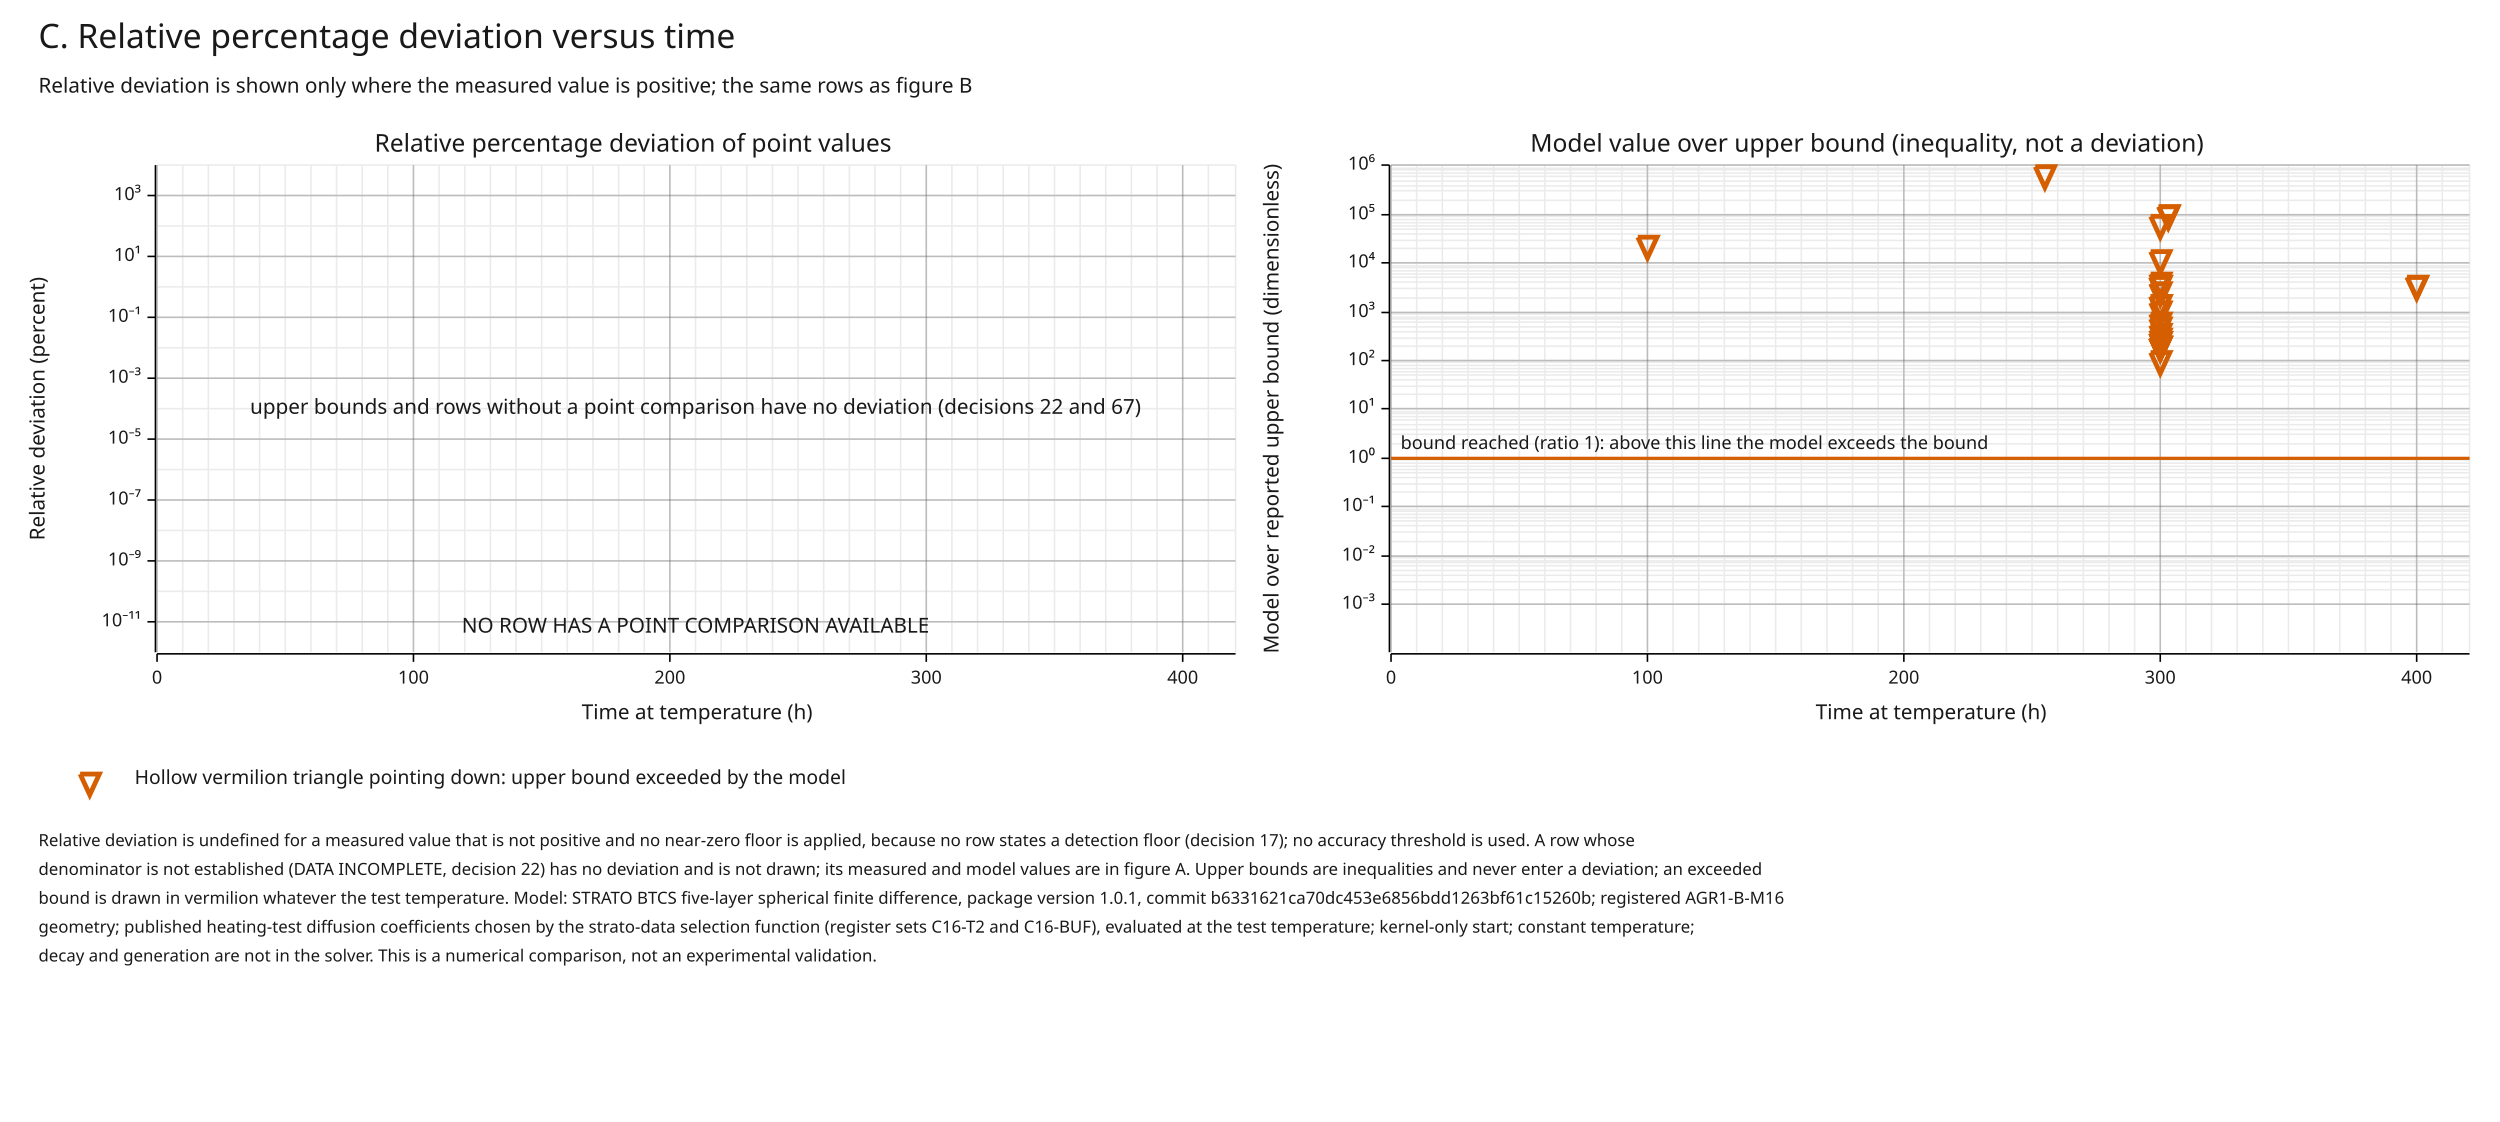
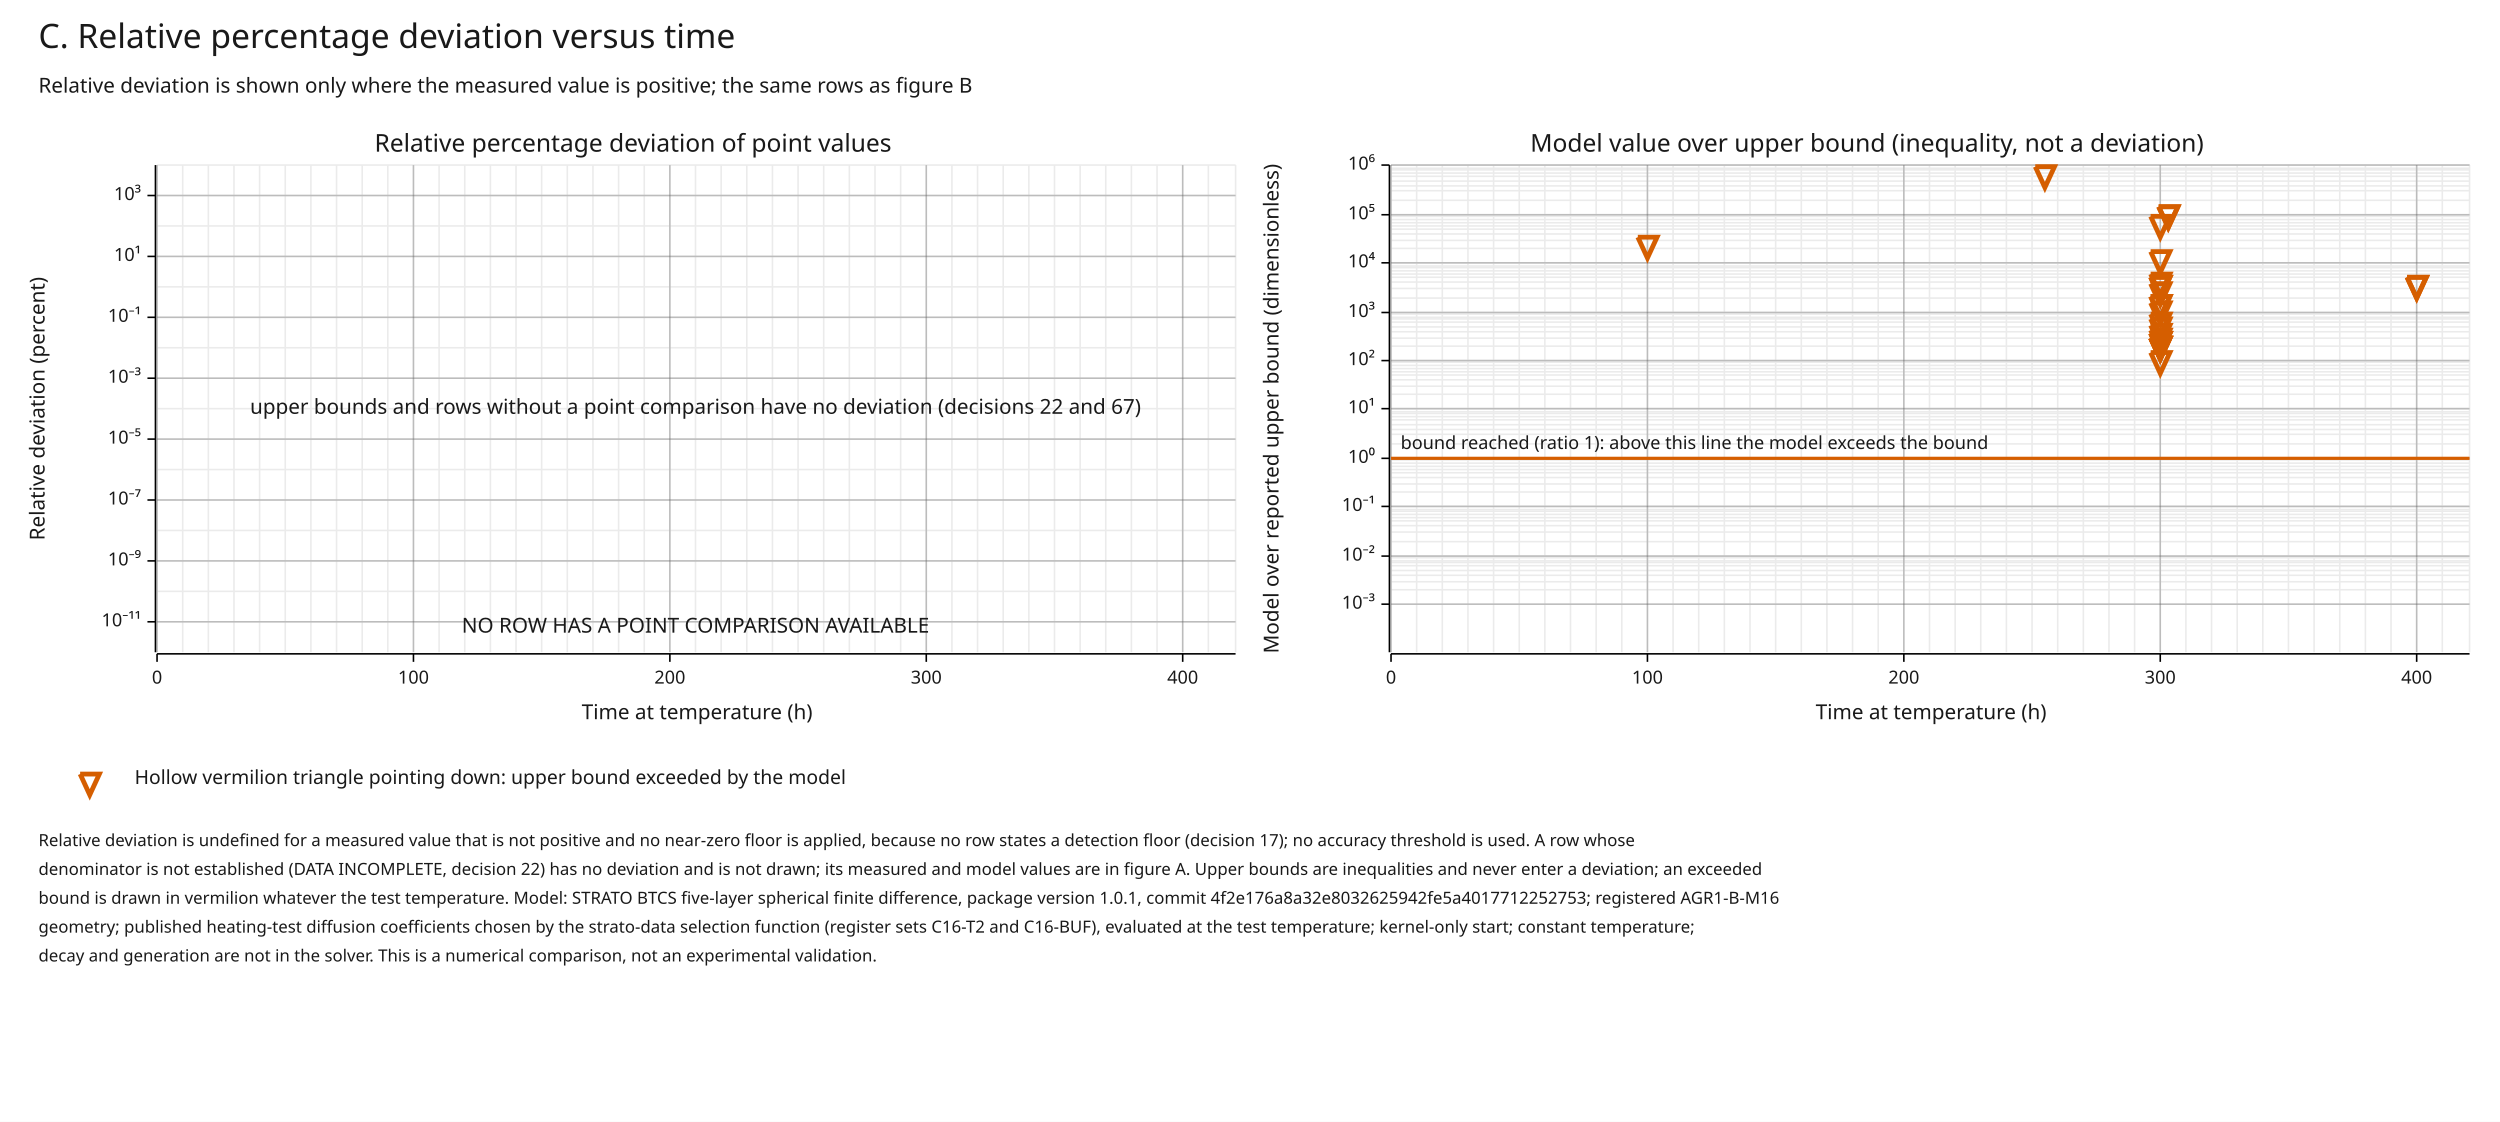
<svg xmlns="http://www.w3.org/2000/svg" width="1560" height="700" viewBox="0 0 1560 700">
  <rect x="0" y="0" width="1560" height="700" opacity="1" fill="#FFFFFF" stroke="none" />
  <text x="24" y="14" dy="0.76em" text-anchor="start" font-family="sans-serif" font-size="20.968" opacity="1" fill="#191919">
C. Relative percentage deviation versus time
</text>
  <text x="24" y="48" dy="0.76em" text-anchor="start" font-family="sans-serif" font-size="12.903" opacity="1" fill="#191919">
Relative deviation is shown only where the measured value is positive; the same rows as figure B
</text>
  <text x="395" y="83" dy="0.76em" text-anchor="middle" font-family="sans-serif" font-size="15.323" opacity="1" fill="#191919">
Relative percentage deviation of point values
</text>
  <line opacity="1" stroke="#EBEBEB" stroke-width="1" x1="98" y1="407" x2="98" y2="103" />
  <line opacity="1" stroke="#EBEBEB" stroke-width="1" x1="114" y1="407" x2="114" y2="103" />
  <line opacity="1" stroke="#EBEBEB" stroke-width="1" x1="130" y1="407" x2="130" y2="103" />
  <line opacity="1" stroke="#EBEBEB" stroke-width="1" x1="146" y1="407" x2="146" y2="103" />
  <line opacity="1" stroke="#EBEBEB" stroke-width="1" x1="162" y1="407" x2="162" y2="103" />
  <line opacity="1" stroke="#EBEBEB" stroke-width="1" x1="178" y1="407" x2="178" y2="103" />
  <line opacity="1" stroke="#EBEBEB" stroke-width="1" x1="194" y1="407" x2="194" y2="103" />
  <line opacity="1" stroke="#EBEBEB" stroke-width="1" x1="210" y1="407" x2="210" y2="103" />
  <line opacity="1" stroke="#EBEBEB" stroke-width="1" x1="226" y1="407" x2="226" y2="103" />
  <line opacity="1" stroke="#EBEBEB" stroke-width="1" x1="242" y1="407" x2="242" y2="103" />
  <line opacity="1" stroke="#EBEBEB" stroke-width="1" x1="258" y1="407" x2="258" y2="103" />
  <line opacity="1" stroke="#EBEBEB" stroke-width="1" x1="274" y1="407" x2="274" y2="103" />
  <line opacity="1" stroke="#EBEBEB" stroke-width="1" x1="290" y1="407" x2="290" y2="103" />
  <line opacity="1" stroke="#EBEBEB" stroke-width="1" x1="306" y1="407" x2="306" y2="103" />
  <line opacity="1" stroke="#EBEBEB" stroke-width="1" x1="322" y1="407" x2="322" y2="103" />
  <line opacity="1" stroke="#EBEBEB" stroke-width="1" x1="338" y1="407" x2="338" y2="103" />
  <line opacity="1" stroke="#EBEBEB" stroke-width="1" x1="354" y1="407" x2="354" y2="103" />
  <line opacity="1" stroke="#EBEBEB" stroke-width="1" x1="370" y1="407" x2="370" y2="103" />
  <line opacity="1" stroke="#EBEBEB" stroke-width="1" x1="386" y1="407" x2="386" y2="103" />
  <line opacity="1" stroke="#EBEBEB" stroke-width="1" x1="402" y1="407" x2="402" y2="103" />
  <line opacity="1" stroke="#EBEBEB" stroke-width="1" x1="418" y1="407" x2="418" y2="103" />
  <line opacity="1" stroke="#EBEBEB" stroke-width="1" x1="434" y1="407" x2="434" y2="103" />
  <line opacity="1" stroke="#EBEBEB" stroke-width="1" x1="450" y1="407" x2="450" y2="103" />
  <line opacity="1" stroke="#EBEBEB" stroke-width="1" x1="466" y1="407" x2="466" y2="103" />
  <line opacity="1" stroke="#EBEBEB" stroke-width="1" x1="482" y1="407" x2="482" y2="103" />
  <line opacity="1" stroke="#EBEBEB" stroke-width="1" x1="498" y1="407" x2="498" y2="103" />
  <line opacity="1" stroke="#EBEBEB" stroke-width="1" x1="514" y1="407" x2="514" y2="103" />
  <line opacity="1" stroke="#EBEBEB" stroke-width="1" x1="530" y1="407" x2="530" y2="103" />
  <line opacity="1" stroke="#EBEBEB" stroke-width="1" x1="546" y1="407" x2="546" y2="103" />
  <line opacity="1" stroke="#EBEBEB" stroke-width="1" x1="562" y1="407" x2="562" y2="103" />
  <line opacity="1" stroke="#EBEBEB" stroke-width="1" x1="578" y1="407" x2="578" y2="103" />
  <line opacity="1" stroke="#EBEBEB" stroke-width="1" x1="594" y1="407" x2="594" y2="103" />
  <line opacity="1" stroke="#EBEBEB" stroke-width="1" x1="610" y1="407" x2="610" y2="103" />
  <line opacity="1" stroke="#EBEBEB" stroke-width="1" x1="626" y1="407" x2="626" y2="103" />
  <line opacity="1" stroke="#EBEBEB" stroke-width="1" x1="642" y1="407" x2="642" y2="103" />
  <line opacity="1" stroke="#EBEBEB" stroke-width="1" x1="658" y1="407" x2="658" y2="103" />
  <line opacity="1" stroke="#EBEBEB" stroke-width="1" x1="674" y1="407" x2="674" y2="103" />
  <line opacity="1" stroke="#EBEBEB" stroke-width="1" x1="690" y1="407" x2="690" y2="103" />
  <line opacity="1" stroke="#EBEBEB" stroke-width="1" x1="706" y1="407" x2="706" y2="103" />
  <line opacity="1" stroke="#EBEBEB" stroke-width="1" x1="722" y1="407" x2="722" y2="103" />
  <line opacity="1" stroke="#EBEBEB" stroke-width="1" x1="738" y1="407" x2="738" y2="103" />
  <line opacity="1" stroke="#EBEBEB" stroke-width="1" x1="754" y1="407" x2="754" y2="103" />
  <line opacity="1" stroke="#EBEBEB" stroke-width="1" x1="771" y1="407" x2="771" y2="103" />
  <line opacity="1" stroke="#EBEBEB" stroke-width="1" x1="98" y1="388" x2="771" y2="388" />
  <line opacity="1" stroke="#EBEBEB" stroke-width="1" x1="98" y1="369" x2="771" y2="369" />
  <line opacity="1" stroke="#EBEBEB" stroke-width="1" x1="98" y1="350" x2="771" y2="350" />
  <line opacity="1" stroke="#EBEBEB" stroke-width="1" x1="98" y1="331" x2="771" y2="331" />
  <line opacity="1" stroke="#EBEBEB" stroke-width="1" x1="98" y1="312" x2="771" y2="312" />
  <line opacity="1" stroke="#EBEBEB" stroke-width="1" x1="98" y1="293" x2="771" y2="293" />
  <line opacity="1" stroke="#EBEBEB" stroke-width="1" x1="98" y1="274" x2="771" y2="274" />
  <line opacity="1" stroke="#EBEBEB" stroke-width="1" x1="98" y1="255" x2="771" y2="255" />
  <line opacity="1" stroke="#EBEBEB" stroke-width="1" x1="98" y1="236" x2="771" y2="236" />
  <line opacity="1" stroke="#EBEBEB" stroke-width="1" x1="98" y1="217" x2="771" y2="217" />
  <line opacity="1" stroke="#EBEBEB" stroke-width="1" x1="98" y1="198" x2="771" y2="198" />
  <line opacity="1" stroke="#EBEBEB" stroke-width="1" x1="98" y1="179" x2="771" y2="179" />
  <line opacity="1" stroke="#EBEBEB" stroke-width="1" x1="98" y1="160" x2="771" y2="160" />
  <line opacity="1" stroke="#EBEBEB" stroke-width="1" x1="98" y1="141" x2="771" y2="141" />
  <line opacity="1" stroke="#EBEBEB" stroke-width="1" x1="98" y1="122" x2="771" y2="122" />
  <line opacity="1" stroke="#EBEBEB" stroke-width="1" x1="98" y1="103" x2="771" y2="103" />
  <text x="18" y="255" dy="0.76em" text-anchor="middle" font-family="sans-serif" font-size="12.903" opacity="1" fill="#191919" transform="rotate(270, 18, 255)">
Relative deviation (percent)
</text>
  <text x="435" y="452" dy="-0.5ex" text-anchor="middle" font-family="sans-serif" font-size="12.903" opacity="1" fill="#191919">
Time at temperature (h)
</text>
  <line opacity="0.2" stroke="#000000" stroke-width="1" x1="98" y1="407" x2="98" y2="103" />
  <line opacity="0.2" stroke="#000000" stroke-width="1" x1="258" y1="407" x2="258" y2="103" />
  <line opacity="0.2" stroke="#000000" stroke-width="1" x1="418" y1="407" x2="418" y2="103" />
  <line opacity="0.2" stroke="#000000" stroke-width="1" x1="578" y1="407" x2="578" y2="103" />
  <line opacity="0.2" stroke="#000000" stroke-width="1" x1="738" y1="407" x2="738" y2="103" />
  <line opacity="0.2" stroke="#000000" stroke-width="1" x1="98" y1="388" x2="771" y2="388" />
  <line opacity="0.2" stroke="#000000" stroke-width="1" x1="98" y1="350" x2="771" y2="350" />
  <line opacity="0.2" stroke="#000000" stroke-width="1" x1="98" y1="312" x2="771" y2="312" />
  <line opacity="0.2" stroke="#000000" stroke-width="1" x1="98" y1="274" x2="771" y2="274" />
  <line opacity="0.2" stroke="#000000" stroke-width="1" x1="98" y1="236" x2="771" y2="236" />
  <line opacity="0.2" stroke="#000000" stroke-width="1" x1="98" y1="198" x2="771" y2="198" />
  <line opacity="0.2" stroke="#000000" stroke-width="1" x1="98" y1="160" x2="771" y2="160" />
  <line opacity="0.2" stroke="#000000" stroke-width="1" x1="98" y1="122" x2="771" y2="122" />
  <polyline fill="none" opacity="1" stroke="#000000" stroke-width="1" points="97,103 97,407 " />
  <text x="88" y="388" dy="0.5ex" text-anchor="end" font-family="sans-serif" font-size="11.29" opacity="1" fill="#191919">
10⁻¹¹
</text>
  <polyline fill="none" opacity="1" stroke="#000000" stroke-width="1" points="92,388 97,388 " />
  <text x="88" y="350" dy="0.5ex" text-anchor="end" font-family="sans-serif" font-size="11.29" opacity="1" fill="#191919">
10⁻⁹
</text>
  <polyline fill="none" opacity="1" stroke="#000000" stroke-width="1" points="92,350 97,350 " />
  <text x="88" y="312" dy="0.5ex" text-anchor="end" font-family="sans-serif" font-size="11.29" opacity="1" fill="#191919">
10⁻⁷
</text>
  <polyline fill="none" opacity="1" stroke="#000000" stroke-width="1" points="92,312 97,312 " />
  <text x="88" y="274" dy="0.5ex" text-anchor="end" font-family="sans-serif" font-size="11.29" opacity="1" fill="#191919">
10⁻⁵
</text>
  <polyline fill="none" opacity="1" stroke="#000000" stroke-width="1" points="92,274 97,274 " />
  <text x="88" y="236" dy="0.5ex" text-anchor="end" font-family="sans-serif" font-size="11.29" opacity="1" fill="#191919">
10⁻³
</text>
  <polyline fill="none" opacity="1" stroke="#000000" stroke-width="1" points="92,236 97,236 " />
  <text x="88" y="198" dy="0.5ex" text-anchor="end" font-family="sans-serif" font-size="11.29" opacity="1" fill="#191919">
10⁻¹
</text>
  <polyline fill="none" opacity="1" stroke="#000000" stroke-width="1" points="92,198 97,198 " />
  <text x="88" y="160" dy="0.5ex" text-anchor="end" font-family="sans-serif" font-size="11.29" opacity="1" fill="#191919">
10¹
</text>
  <polyline fill="none" opacity="1" stroke="#000000" stroke-width="1" points="92,160 97,160 " />
  <text x="88" y="122" dy="0.5ex" text-anchor="end" font-family="sans-serif" font-size="11.29" opacity="1" fill="#191919">
10³
</text>
  <polyline fill="none" opacity="1" stroke="#000000" stroke-width="1" points="92,122 97,122 " />
  <polyline fill="none" opacity="1" stroke="#000000" stroke-width="1" points="98,408 771,408 " />
  <text x="98" y="418" dy="0.76em" text-anchor="middle" font-family="sans-serif" font-size="11.29" opacity="1" fill="#191919">
0
</text>
  <polyline fill="none" opacity="1" stroke="#000000" stroke-width="1" points="98,408 98,413 " />
  <text x="258" y="418" dy="0.76em" text-anchor="middle" font-family="sans-serif" font-size="11.29" opacity="1" fill="#191919">
100
</text>
  <polyline fill="none" opacity="1" stroke="#000000" stroke-width="1" points="258,408 258,413 " />
  <text x="418" y="418" dy="0.76em" text-anchor="middle" font-family="sans-serif" font-size="11.29" opacity="1" fill="#191919">
200
</text>
  <polyline fill="none" opacity="1" stroke="#000000" stroke-width="1" points="418,408 418,413 " />
  <text x="578" y="418" dy="0.76em" text-anchor="middle" font-family="sans-serif" font-size="11.29" opacity="1" fill="#191919">
300
</text>
  <polyline fill="none" opacity="1" stroke="#000000" stroke-width="1" points="578,408 578,413 " />
  <text x="738" y="418" dy="0.76em" text-anchor="middle" font-family="sans-serif" font-size="11.29" opacity="1" fill="#191919">
400
</text>
  <polyline fill="none" opacity="1" stroke="#000000" stroke-width="1" points="738,408 738,413 " />
  <text x="434" y="398" dy="-0.5ex" text-anchor="middle" font-family="sans-serif" font-size="12.903" opacity="1" fill="#191919">
NO ROW HAS A POINT COMPARISON AVAILABLE
</text>
  <text x="434" y="255" dy="0.5ex" text-anchor="middle" font-family="sans-serif" font-size="12.903" opacity="1" fill="#191919">
upper bounds and rows without a point comparison have no deviation (decisions 22 and 67)
</text>
  <text x="1165" y="83" dy="0.76em" text-anchor="middle" font-family="sans-serif" font-size="15.323" opacity="1" fill="#191919">
Model value over upper bound (inequality, not a deviation)
</text>
  <line opacity="1" stroke="#EBEBEB" stroke-width="1" x1="868" y1="407" x2="868" y2="103" />
  <line opacity="1" stroke="#EBEBEB" stroke-width="1" x1="884" y1="407" x2="884" y2="103" />
  <line opacity="1" stroke="#EBEBEB" stroke-width="1" x1="900" y1="407" x2="900" y2="103" />
  <line opacity="1" stroke="#EBEBEB" stroke-width="1" x1="916" y1="407" x2="916" y2="103" />
  <line opacity="1" stroke="#EBEBEB" stroke-width="1" x1="932" y1="407" x2="932" y2="103" />
  <line opacity="1" stroke="#EBEBEB" stroke-width="1" x1="948" y1="407" x2="948" y2="103" />
  <line opacity="1" stroke="#EBEBEB" stroke-width="1" x1="964" y1="407" x2="964" y2="103" />
  <line opacity="1" stroke="#EBEBEB" stroke-width="1" x1="980" y1="407" x2="980" y2="103" />
  <line opacity="1" stroke="#EBEBEB" stroke-width="1" x1="996" y1="407" x2="996" y2="103" />
  <line opacity="1" stroke="#EBEBEB" stroke-width="1" x1="1012" y1="407" x2="1012" y2="103" />
  <line opacity="1" stroke="#EBEBEB" stroke-width="1" x1="1028" y1="407" x2="1028" y2="103" />
  <line opacity="1" stroke="#EBEBEB" stroke-width="1" x1="1044" y1="407" x2="1044" y2="103" />
  <line opacity="1" stroke="#EBEBEB" stroke-width="1" x1="1060" y1="407" x2="1060" y2="103" />
  <line opacity="1" stroke="#EBEBEB" stroke-width="1" x1="1076" y1="407" x2="1076" y2="103" />
  <line opacity="1" stroke="#EBEBEB" stroke-width="1" x1="1092" y1="407" x2="1092" y2="103" />
  <line opacity="1" stroke="#EBEBEB" stroke-width="1" x1="1108" y1="407" x2="1108" y2="103" />
  <line opacity="1" stroke="#EBEBEB" stroke-width="1" x1="1124" y1="407" x2="1124" y2="103" />
  <line opacity="1" stroke="#EBEBEB" stroke-width="1" x1="1140" y1="407" x2="1140" y2="103" />
  <line opacity="1" stroke="#EBEBEB" stroke-width="1" x1="1156" y1="407" x2="1156" y2="103" />
  <line opacity="1" stroke="#EBEBEB" stroke-width="1" x1="1172" y1="407" x2="1172" y2="103" />
  <line opacity="1" stroke="#EBEBEB" stroke-width="1" x1="1188" y1="407" x2="1188" y2="103" />
  <line opacity="1" stroke="#EBEBEB" stroke-width="1" x1="1204" y1="407" x2="1204" y2="103" />
  <line opacity="1" stroke="#EBEBEB" stroke-width="1" x1="1220" y1="407" x2="1220" y2="103" />
  <line opacity="1" stroke="#EBEBEB" stroke-width="1" x1="1236" y1="407" x2="1236" y2="103" />
  <line opacity="1" stroke="#EBEBEB" stroke-width="1" x1="1252" y1="407" x2="1252" y2="103" />
  <line opacity="1" stroke="#EBEBEB" stroke-width="1" x1="1268" y1="407" x2="1268" y2="103" />
  <line opacity="1" stroke="#EBEBEB" stroke-width="1" x1="1284" y1="407" x2="1284" y2="103" />
  <line opacity="1" stroke="#EBEBEB" stroke-width="1" x1="1300" y1="407" x2="1300" y2="103" />
  <line opacity="1" stroke="#EBEBEB" stroke-width="1" x1="1316" y1="407" x2="1316" y2="103" />
  <line opacity="1" stroke="#EBEBEB" stroke-width="1" x1="1332" y1="407" x2="1332" y2="103" />
  <line opacity="1" stroke="#EBEBEB" stroke-width="1" x1="1348" y1="407" x2="1348" y2="103" />
  <line opacity="1" stroke="#EBEBEB" stroke-width="1" x1="1364" y1="407" x2="1364" y2="103" />
  <line opacity="1" stroke="#EBEBEB" stroke-width="1" x1="1380" y1="407" x2="1380" y2="103" />
  <line opacity="1" stroke="#EBEBEB" stroke-width="1" x1="1396" y1="407" x2="1396" y2="103" />
  <line opacity="1" stroke="#EBEBEB" stroke-width="1" x1="1412" y1="407" x2="1412" y2="103" />
  <line opacity="1" stroke="#EBEBEB" stroke-width="1" x1="1428" y1="407" x2="1428" y2="103" />
  <line opacity="1" stroke="#EBEBEB" stroke-width="1" x1="1444" y1="407" x2="1444" y2="103" />
  <line opacity="1" stroke="#EBEBEB" stroke-width="1" x1="1460" y1="407" x2="1460" y2="103" />
  <line opacity="1" stroke="#EBEBEB" stroke-width="1" x1="1476" y1="407" x2="1476" y2="103" />
  <line opacity="1" stroke="#EBEBEB" stroke-width="1" x1="1492" y1="407" x2="1492" y2="103" />
  <line opacity="1" stroke="#EBEBEB" stroke-width="1" x1="1508" y1="407" x2="1508" y2="103" />
  <line opacity="1" stroke="#EBEBEB" stroke-width="1" x1="1524" y1="407" x2="1524" y2="103" />
  <line opacity="1" stroke="#EBEBEB" stroke-width="1" x1="1541" y1="407" x2="1541" y2="103" />
  <line opacity="1" stroke="#EBEBEB" stroke-width="1" x1="868" y1="377" x2="1541" y2="377" />
  <line opacity="1" stroke="#EBEBEB" stroke-width="1" x1="868" y1="368" x2="1541" y2="368" />
  <line opacity="1" stroke="#EBEBEB" stroke-width="1" x1="868" y1="363" x2="1541" y2="363" />
  <line opacity="1" stroke="#EBEBEB" stroke-width="1" x1="868" y1="359" x2="1541" y2="359" />
  <line opacity="1" stroke="#EBEBEB" stroke-width="1" x1="868" y1="356" x2="1541" y2="356" />
  <line opacity="1" stroke="#EBEBEB" stroke-width="1" x1="868" y1="353" x2="1541" y2="353" />
  <line opacity="1" stroke="#EBEBEB" stroke-width="1" x1="868" y1="351" x2="1541" y2="351" />
  <line opacity="1" stroke="#EBEBEB" stroke-width="1" x1="868" y1="350" x2="1541" y2="350" />
  <line opacity="1" stroke="#EBEBEB" stroke-width="1" x1="868" y1="348" x2="1541" y2="348" />
  <line opacity="1" stroke="#EBEBEB" stroke-width="1" x1="868" y1="347" x2="1541" y2="347" />
  <line opacity="1" stroke="#EBEBEB" stroke-width="1" x1="868" y1="347" x2="1541" y2="347" />
  <line opacity="1" stroke="#EBEBEB" stroke-width="1" x1="868" y1="338" x2="1541" y2="338" />
  <line opacity="1" stroke="#EBEBEB" stroke-width="1" x1="868" y1="332" x2="1541" y2="332" />
  <line opacity="1" stroke="#EBEBEB" stroke-width="1" x1="868" y1="328" x2="1541" y2="328" />
  <line opacity="1" stroke="#EBEBEB" stroke-width="1" x1="868" y1="325" x2="1541" y2="325" />
  <line opacity="1" stroke="#EBEBEB" stroke-width="1" x1="868" y1="323" x2="1541" y2="323" />
  <line opacity="1" stroke="#EBEBEB" stroke-width="1" x1="868" y1="321" x2="1541" y2="321" />
  <line opacity="1" stroke="#EBEBEB" stroke-width="1" x1="868" y1="319" x2="1541" y2="319" />
  <line opacity="1" stroke="#EBEBEB" stroke-width="1" x1="868" y1="318" x2="1541" y2="318" />
  <line opacity="1" stroke="#EBEBEB" stroke-width="1" x1="868" y1="316" x2="1541" y2="316" />
  <line opacity="1" stroke="#EBEBEB" stroke-width="1" x1="868" y1="316" x2="1541" y2="316" />
  <line opacity="1" stroke="#EBEBEB" stroke-width="1" x1="868" y1="307" x2="1541" y2="307" />
  <line opacity="1" stroke="#EBEBEB" stroke-width="1" x1="868" y1="302" x2="1541" y2="302" />
  <line opacity="1" stroke="#EBEBEB" stroke-width="1" x1="868" y1="298" x2="1541" y2="298" />
  <line opacity="1" stroke="#EBEBEB" stroke-width="1" x1="868" y1="295" x2="1541" y2="295" />
  <line opacity="1" stroke="#EBEBEB" stroke-width="1" x1="868" y1="293" x2="1541" y2="293" />
  <line opacity="1" stroke="#EBEBEB" stroke-width="1" x1="868" y1="291" x2="1541" y2="291" />
  <line opacity="1" stroke="#EBEBEB" stroke-width="1" x1="868" y1="289" x2="1541" y2="289" />
  <line opacity="1" stroke="#EBEBEB" stroke-width="1" x1="868" y1="287" x2="1541" y2="287" />
  <line opacity="1" stroke="#EBEBEB" stroke-width="1" x1="868" y1="286" x2="1541" y2="286" />
  <line opacity="1" stroke="#EBEBEB" stroke-width="1" x1="868" y1="286" x2="1541" y2="286" />
  <line opacity="1" stroke="#EBEBEB" stroke-width="1" x1="868" y1="277" x2="1541" y2="277" />
  <line opacity="1" stroke="#EBEBEB" stroke-width="1" x1="868" y1="271" x2="1541" y2="271" />
  <line opacity="1" stroke="#EBEBEB" stroke-width="1" x1="868" y1="268" x2="1541" y2="268" />
  <line opacity="1" stroke="#EBEBEB" stroke-width="1" x1="868" y1="265" x2="1541" y2="265" />
  <line opacity="1" stroke="#EBEBEB" stroke-width="1" x1="868" y1="262" x2="1541" y2="262" />
  <line opacity="1" stroke="#EBEBEB" stroke-width="1" x1="868" y1="260" x2="1541" y2="260" />
  <line opacity="1" stroke="#EBEBEB" stroke-width="1" x1="868" y1="258" x2="1541" y2="258" />
  <line opacity="1" stroke="#EBEBEB" stroke-width="1" x1="868" y1="257" x2="1541" y2="257" />
  <line opacity="1" stroke="#EBEBEB" stroke-width="1" x1="868" y1="255" x2="1541" y2="255" />
  <line opacity="1" stroke="#EBEBEB" stroke-width="1" x1="868" y1="255" x2="1541" y2="255" />
  <line opacity="1" stroke="#EBEBEB" stroke-width="1" x1="868" y1="246" x2="1541" y2="246" />
  <line opacity="1" stroke="#EBEBEB" stroke-width="1" x1="868" y1="241" x2="1541" y2="241" />
  <line opacity="1" stroke="#EBEBEB" stroke-width="1" x1="868" y1="237" x2="1541" y2="237" />
  <line opacity="1" stroke="#EBEBEB" stroke-width="1" x1="868" y1="234" x2="1541" y2="234" />
  <line opacity="1" stroke="#EBEBEB" stroke-width="1" x1="868" y1="232" x2="1541" y2="232" />
  <line opacity="1" stroke="#EBEBEB" stroke-width="1" x1="868" y1="230" x2="1541" y2="230" />
  <line opacity="1" stroke="#EBEBEB" stroke-width="1" x1="868" y1="228" x2="1541" y2="228" />
  <line opacity="1" stroke="#EBEBEB" stroke-width="1" x1="868" y1="226" x2="1541" y2="226" />
  <line opacity="1" stroke="#EBEBEB" stroke-width="1" x1="868" y1="225" x2="1541" y2="225" />
  <line opacity="1" stroke="#EBEBEB" stroke-width="1" x1="868" y1="225" x2="1541" y2="225" />
  <line opacity="1" stroke="#EBEBEB" stroke-width="1" x1="868" y1="216" x2="1541" y2="216" />
  <line opacity="1" stroke="#EBEBEB" stroke-width="1" x1="868" y1="211" x2="1541" y2="211" />
  <line opacity="1" stroke="#EBEBEB" stroke-width="1" x1="868" y1="207" x2="1541" y2="207" />
  <line opacity="1" stroke="#EBEBEB" stroke-width="1" x1="868" y1="204" x2="1541" y2="204" />
  <line opacity="1" stroke="#EBEBEB" stroke-width="1" x1="868" y1="201" x2="1541" y2="201" />
  <line opacity="1" stroke="#EBEBEB" stroke-width="1" x1="868" y1="199" x2="1541" y2="199" />
  <line opacity="1" stroke="#EBEBEB" stroke-width="1" x1="868" y1="198" x2="1541" y2="198" />
  <line opacity="1" stroke="#EBEBEB" stroke-width="1" x1="868" y1="196" x2="1541" y2="196" />
  <line opacity="1" stroke="#EBEBEB" stroke-width="1" x1="868" y1="195" x2="1541" y2="195" />
  <line opacity="1" stroke="#EBEBEB" stroke-width="1" x1="868" y1="195" x2="1541" y2="195" />
  <line opacity="1" stroke="#EBEBEB" stroke-width="1" x1="868" y1="186" x2="1541" y2="186" />
  <line opacity="1" stroke="#EBEBEB" stroke-width="1" x1="868" y1="180" x2="1541" y2="180" />
  <line opacity="1" stroke="#EBEBEB" stroke-width="1" x1="868" y1="176" x2="1541" y2="176" />
  <line opacity="1" stroke="#EBEBEB" stroke-width="1" x1="868" y1="173" x2="1541" y2="173" />
  <line opacity="1" stroke="#EBEBEB" stroke-width="1" x1="868" y1="171" x2="1541" y2="171" />
  <line opacity="1" stroke="#EBEBEB" stroke-width="1" x1="868" y1="169" x2="1541" y2="169" />
  <line opacity="1" stroke="#EBEBEB" stroke-width="1" x1="868" y1="167" x2="1541" y2="167" />
  <line opacity="1" stroke="#EBEBEB" stroke-width="1" x1="868" y1="166" x2="1541" y2="166" />
  <line opacity="1" stroke="#EBEBEB" stroke-width="1" x1="868" y1="164" x2="1541" y2="164" />
  <line opacity="1" stroke="#EBEBEB" stroke-width="1" x1="868" y1="164" x2="1541" y2="164" />
  <line opacity="1" stroke="#EBEBEB" stroke-width="1" x1="868" y1="155" x2="1541" y2="155" />
  <line opacity="1" stroke="#EBEBEB" stroke-width="1" x1="868" y1="150" x2="1541" y2="150" />
  <line opacity="1" stroke="#EBEBEB" stroke-width="1" x1="868" y1="146" x2="1541" y2="146" />
  <line opacity="1" stroke="#EBEBEB" stroke-width="1" x1="868" y1="143" x2="1541" y2="143" />
  <line opacity="1" stroke="#EBEBEB" stroke-width="1" x1="868" y1="141" x2="1541" y2="141" />
  <line opacity="1" stroke="#EBEBEB" stroke-width="1" x1="868" y1="139" x2="1541" y2="139" />
  <line opacity="1" stroke="#EBEBEB" stroke-width="1" x1="868" y1="137" x2="1541" y2="137" />
  <line opacity="1" stroke="#EBEBEB" stroke-width="1" x1="868" y1="135" x2="1541" y2="135" />
  <line opacity="1" stroke="#EBEBEB" stroke-width="1" x1="868" y1="134" x2="1541" y2="134" />
  <line opacity="1" stroke="#EBEBEB" stroke-width="1" x1="868" y1="134" x2="1541" y2="134" />
  <line opacity="1" stroke="#EBEBEB" stroke-width="1" x1="868" y1="125" x2="1541" y2="125" />
  <line opacity="1" stroke="#EBEBEB" stroke-width="1" x1="868" y1="119" x2="1541" y2="119" />
  <line opacity="1" stroke="#EBEBEB" stroke-width="1" x1="868" y1="116" x2="1541" y2="116" />
  <line opacity="1" stroke="#EBEBEB" stroke-width="1" x1="868" y1="113" x2="1541" y2="113" />
  <line opacity="1" stroke="#EBEBEB" stroke-width="1" x1="868" y1="110" x2="1541" y2="110" />
  <line opacity="1" stroke="#EBEBEB" stroke-width="1" x1="868" y1="108" x2="1541" y2="108" />
  <line opacity="1" stroke="#EBEBEB" stroke-width="1" x1="868" y1="106" x2="1541" y2="106" />
  <line opacity="1" stroke="#EBEBEB" stroke-width="1" x1="868" y1="105" x2="1541" y2="105" />
  <line opacity="1" stroke="#EBEBEB" stroke-width="1" x1="868" y1="103" x2="1541" y2="103" />
  <line opacity="1" stroke="#EBEBEB" stroke-width="1" x1="868" y1="103" x2="1541" y2="103" />
  <text x="788" y="255" dy="0.76em" text-anchor="middle" font-family="sans-serif" font-size="12.903" opacity="1" fill="#191919" transform="rotate(270, 788, 255)">
Model over reported upper bound (dimensionless)
</text>
  <text x="1205" y="452" dy="-0.5ex" text-anchor="middle" font-family="sans-serif" font-size="12.903" opacity="1" fill="#191919">
Time at temperature (h)
</text>
  <line opacity="0.2" stroke="#000000" stroke-width="1" x1="868" y1="407" x2="868" y2="103" />
  <line opacity="0.2" stroke="#000000" stroke-width="1" x1="1028" y1="407" x2="1028" y2="103" />
  <line opacity="0.2" stroke="#000000" stroke-width="1" x1="1188" y1="407" x2="1188" y2="103" />
  <line opacity="0.2" stroke="#000000" stroke-width="1" x1="1348" y1="407" x2="1348" y2="103" />
  <line opacity="0.2" stroke="#000000" stroke-width="1" x1="1508" y1="407" x2="1508" y2="103" />
  <line opacity="0.2" stroke="#000000" stroke-width="1" x1="868" y1="377" x2="1541" y2="377" />
  <line opacity="0.2" stroke="#000000" stroke-width="1" x1="868" y1="347" x2="1541" y2="347" />
  <line opacity="0.2" stroke="#000000" stroke-width="1" x1="868" y1="316" x2="1541" y2="316" />
  <line opacity="0.2" stroke="#000000" stroke-width="1" x1="868" y1="286" x2="1541" y2="286" />
  <line opacity="0.2" stroke="#000000" stroke-width="1" x1="868" y1="255" x2="1541" y2="255" />
  <line opacity="0.2" stroke="#000000" stroke-width="1" x1="868" y1="225" x2="1541" y2="225" />
  <line opacity="0.2" stroke="#000000" stroke-width="1" x1="868" y1="195" x2="1541" y2="195" />
  <line opacity="0.2" stroke="#000000" stroke-width="1" x1="868" y1="164" x2="1541" y2="164" />
  <line opacity="0.2" stroke="#000000" stroke-width="1" x1="868" y1="134" x2="1541" y2="134" />
  <line opacity="0.2" stroke="#000000" stroke-width="1" x1="868" y1="103" x2="1541" y2="103" />
  <polyline fill="none" opacity="1" stroke="#000000" stroke-width="1" points="867,103 867,407 " />
  <text x="858" y="377" dy="0.5ex" text-anchor="end" font-family="sans-serif" font-size="11.29" opacity="1" fill="#191919">
10⁻³
</text>
  <polyline fill="none" opacity="1" stroke="#000000" stroke-width="1" points="862,377 867,377 " />
  <text x="858" y="347" dy="0.5ex" text-anchor="end" font-family="sans-serif" font-size="11.29" opacity="1" fill="#191919">
10⁻²
</text>
  <polyline fill="none" opacity="1" stroke="#000000" stroke-width="1" points="862,347 867,347 " />
  <text x="858" y="316" dy="0.5ex" text-anchor="end" font-family="sans-serif" font-size="11.29" opacity="1" fill="#191919">
10⁻¹
</text>
  <polyline fill="none" opacity="1" stroke="#000000" stroke-width="1" points="862,316 867,316 " />
  <text x="858" y="286" dy="0.5ex" text-anchor="end" font-family="sans-serif" font-size="11.29" opacity="1" fill="#191919">
10⁰
</text>
  <polyline fill="none" opacity="1" stroke="#000000" stroke-width="1" points="862,286 867,286 " />
  <text x="858" y="255" dy="0.5ex" text-anchor="end" font-family="sans-serif" font-size="11.29" opacity="1" fill="#191919">
10¹
</text>
  <polyline fill="none" opacity="1" stroke="#000000" stroke-width="1" points="862,255 867,255 " />
  <text x="858" y="225" dy="0.5ex" text-anchor="end" font-family="sans-serif" font-size="11.29" opacity="1" fill="#191919">
10²
</text>
  <polyline fill="none" opacity="1" stroke="#000000" stroke-width="1" points="862,225 867,225 " />
  <text x="858" y="195" dy="0.5ex" text-anchor="end" font-family="sans-serif" font-size="11.29" opacity="1" fill="#191919">
10³
</text>
  <polyline fill="none" opacity="1" stroke="#000000" stroke-width="1" points="862,195 867,195 " />
  <text x="858" y="164" dy="0.5ex" text-anchor="end" font-family="sans-serif" font-size="11.29" opacity="1" fill="#191919">
10⁴
</text>
  <polyline fill="none" opacity="1" stroke="#000000" stroke-width="1" points="862,164 867,164 " />
  <text x="858" y="134" dy="0.5ex" text-anchor="end" font-family="sans-serif" font-size="11.29" opacity="1" fill="#191919">
10⁵
</text>
  <polyline fill="none" opacity="1" stroke="#000000" stroke-width="1" points="862,134 867,134 " />
  <text x="858" y="103" dy="0.5ex" text-anchor="end" font-family="sans-serif" font-size="11.29" opacity="1" fill="#191919">
10⁶
</text>
  <polyline fill="none" opacity="1" stroke="#000000" stroke-width="1" points="862,103 867,103 " />
  <polyline fill="none" opacity="1" stroke="#000000" stroke-width="1" points="868,408 1541,408 " />
  <text x="868" y="418" dy="0.76em" text-anchor="middle" font-family="sans-serif" font-size="11.29" opacity="1" fill="#191919">
0
</text>
  <polyline fill="none" opacity="1" stroke="#000000" stroke-width="1" points="868,408 868,413 " />
  <text x="1028" y="418" dy="0.76em" text-anchor="middle" font-family="sans-serif" font-size="11.29" opacity="1" fill="#191919">
100
</text>
  <polyline fill="none" opacity="1" stroke="#000000" stroke-width="1" points="1028,408 1028,413 " />
  <text x="1188" y="418" dy="0.76em" text-anchor="middle" font-family="sans-serif" font-size="11.29" opacity="1" fill="#191919">
200
</text>
  <polyline fill="none" opacity="1" stroke="#000000" stroke-width="1" points="1188,408 1188,413 " />
  <text x="1348" y="418" dy="0.76em" text-anchor="middle" font-family="sans-serif" font-size="11.29" opacity="1" fill="#191919">
300
</text>
  <polyline fill="none" opacity="1" stroke="#000000" stroke-width="1" points="1348,408 1348,413 " />
  <text x="1508" y="418" dy="0.76em" text-anchor="middle" font-family="sans-serif" font-size="11.29" opacity="1" fill="#191919">
400
</text>
  <polyline fill="none" opacity="1" stroke="#000000" stroke-width="1" points="1508,408 1508,413 " />
  <polyline fill="none" opacity="1" stroke="#D55E00" stroke-width="2" points="868,286 1541,286 " />
  <text x="874" y="283" dy="-0.5ex" text-anchor="start" font-family="sans-serif" font-size="11.29" opacity="1" fill="#191919">
bound reached (ratio 1): above this line the model exceeds the bound
</text>
  <polyline fill="none" opacity="1" stroke="#D55E00" stroke-width="3" points="1342,157 1354,157 1348,170 1342,157 " />
  <polyline fill="none" opacity="1" stroke="#D55E00" stroke-width="3" points="1342,177 1354,177 1348,190 1342,177 " />
  <polyline fill="none" opacity="1" stroke="#D55E00" stroke-width="3" points="1342,199 1354,199 1348,212 1342,199 " />
  <polyline fill="none" opacity="1" stroke="#D55E00" stroke-width="3" points="1342,196 1354,196 1348,209 1342,196 " />
  <polyline fill="none" opacity="1" stroke="#D55E00" stroke-width="3" points="1342,135 1354,135 1348,148 1342,135 " />
  <polyline fill="none" opacity="1" stroke="#D55E00" stroke-width="3" points="1342,173 1354,173 1348,186 1342,173 " />
  <polyline fill="none" opacity="1" stroke="#D55E00" stroke-width="3" points="1342,185 1354,185 1348,198 1342,185 " />
  <polyline fill="none" opacity="1" stroke="#D55E00" stroke-width="3" points="1342,208 1354,208 1348,221 1342,208 " />
  <polyline fill="none" opacity="1" stroke="#D55E00" stroke-width="3" points="1342,211 1354,211 1348,224 1342,211 " />
  <polyline fill="none" opacity="1" stroke="#D55E00" stroke-width="3" points="1502,173 1514,173 1508,186 1502,173 " />
  <polyline fill="none" opacity="1" stroke="#D55E00" stroke-width="3" points="1270,104 1282,104 1276,117 1270,104 " />
  <polyline fill="none" opacity="1" stroke="#D55E00" stroke-width="3" points="1347,129 1359,129 1353,142 1347,129 " />
  <polyline fill="none" opacity="1" stroke="#D55E00" stroke-width="3" points="1342,220 1354,220 1348,233 1342,220 " />
  <polyline fill="none" opacity="1" stroke="#D55E00" stroke-width="3" points="1342,211 1354,211 1348,224 1342,211 " />
  <polyline fill="none" opacity="1" stroke="#D55E00" stroke-width="3" points="1022,148 1034,148 1028,161 1022,148 " />
  <polyline fill="none" opacity="1" stroke="#D55E00" stroke-width="3" points="1342,211 1354,211 1348,224 1342,211 " />
  <polyline fill="none" opacity="1" stroke="#D55E00" stroke-width="3" points="1342,203 1354,203 1348,216 1342,203 " />
  <polyline fill="none" opacity="1" stroke="#D55E00" stroke-width="3" points="1342,208 1354,208 1348,221 1342,208 " />
  <polyline fill="none" opacity="1" stroke="#D55E00" stroke-width="3" points="1342,189 1354,189 1348,202 1342,189 " />
  <polyline fill="none" opacity="1" stroke="#D55E00" stroke-width="3" points="1342,171 1354,171 1348,184 1342,171 " />
  <polyline fill="none" opacity="1" stroke="#D55E00" stroke-width="3" points="1342,206 1354,206 1348,219 1342,206 " />
  <polyline fill="none" opacity="1" stroke="#D55E00" stroke-width="3" points="1342,173 1354,173 1348,186 1342,173 " />
  <polyline fill="none" opacity="1" stroke="#D55E00" stroke-width="3" points="1342,185 1354,185 1348,198 1342,185 " />
  <polyline fill="none" opacity="1" stroke="#D55E00" stroke-width="3" points="1347,129 1359,129 1353,142 1347,129 " />
  <polyline fill="none" opacity="1" stroke="#D55E00" stroke-width="3" points="1342,208 1354,208 1348,221 1342,208 " />
  <polyline fill="none" opacity="1" stroke="#D55E00" stroke-width="3" points="1342,211 1354,211 1348,224 1342,211 " />
  <polyline fill="none" opacity="1" stroke="#D55E00" stroke-width="3" points="1502,173 1514,173 1508,186 1502,173 " />
  <polyline fill="none" opacity="1" stroke="#D55E00" stroke-width="3" points="50,483 62,483 56,496 50,483 " />
  <text x="84" y="480" dy="0.76em" text-anchor="start" font-family="sans-serif" font-size="12.097" opacity="1" fill="#191919">
Hollow vermilion triangle pointing down: upper bound exceeded by the model
</text>
  <text x="24" y="520" dy="0.76em" text-anchor="start" font-family="sans-serif" font-size="10.484" opacity="1" fill="#191919">
Relative deviation is undefined for a measured value that is not positive and no near-zero floor is applied, because no row states a detection floor (decision 17); no accuracy threshold is used. A row whose
</text>
  <text x="24" y="538" dy="0.76em" text-anchor="start" font-family="sans-serif" font-size="10.484" opacity="1" fill="#191919">
denominator is not established (DATA INCOMPLETE, decision 22) has no deviation and is not drawn; its measured and model values are in figure A. Upper bounds are inequalities and never enter a deviation; an exceeded
</text>
  <text x="24" y="556" dy="0.76em" text-anchor="start" font-family="sans-serif" font-size="10.484" opacity="1" fill="#191919">
- bound is drawn in vermilion whatever the test temperature. Model: STRATO BTCS five-layer spherical finite difference, package version 1.0.1, commit b6331621ca70dc453e6856bdd1263bf61c15260b; registered AGR1-B-M16
+ bound is drawn in vermilion whatever the test temperature. Model: STRATO BTCS five-layer spherical finite difference, package version 1.0.1, commit 4f2e176a8a32e8032625942fe5a4017712252753; registered AGR1-B-M16
</text>
  <text x="24" y="574" dy="0.76em" text-anchor="start" font-family="sans-serif" font-size="10.484" opacity="1" fill="#191919">
geometry; published heating-test diffusion coefficients chosen by the strato-data selection function (register sets C16-T2 and C16-BUF), evaluated at the test temperature; kernel-only start; constant temperature;
</text>
  <text x="24" y="592" dy="0.76em" text-anchor="start" font-family="sans-serif" font-size="10.484" opacity="1" fill="#191919">
decay and generation are not in the solver. This is a numerical comparison, not an experimental validation.
</text>
</svg>
